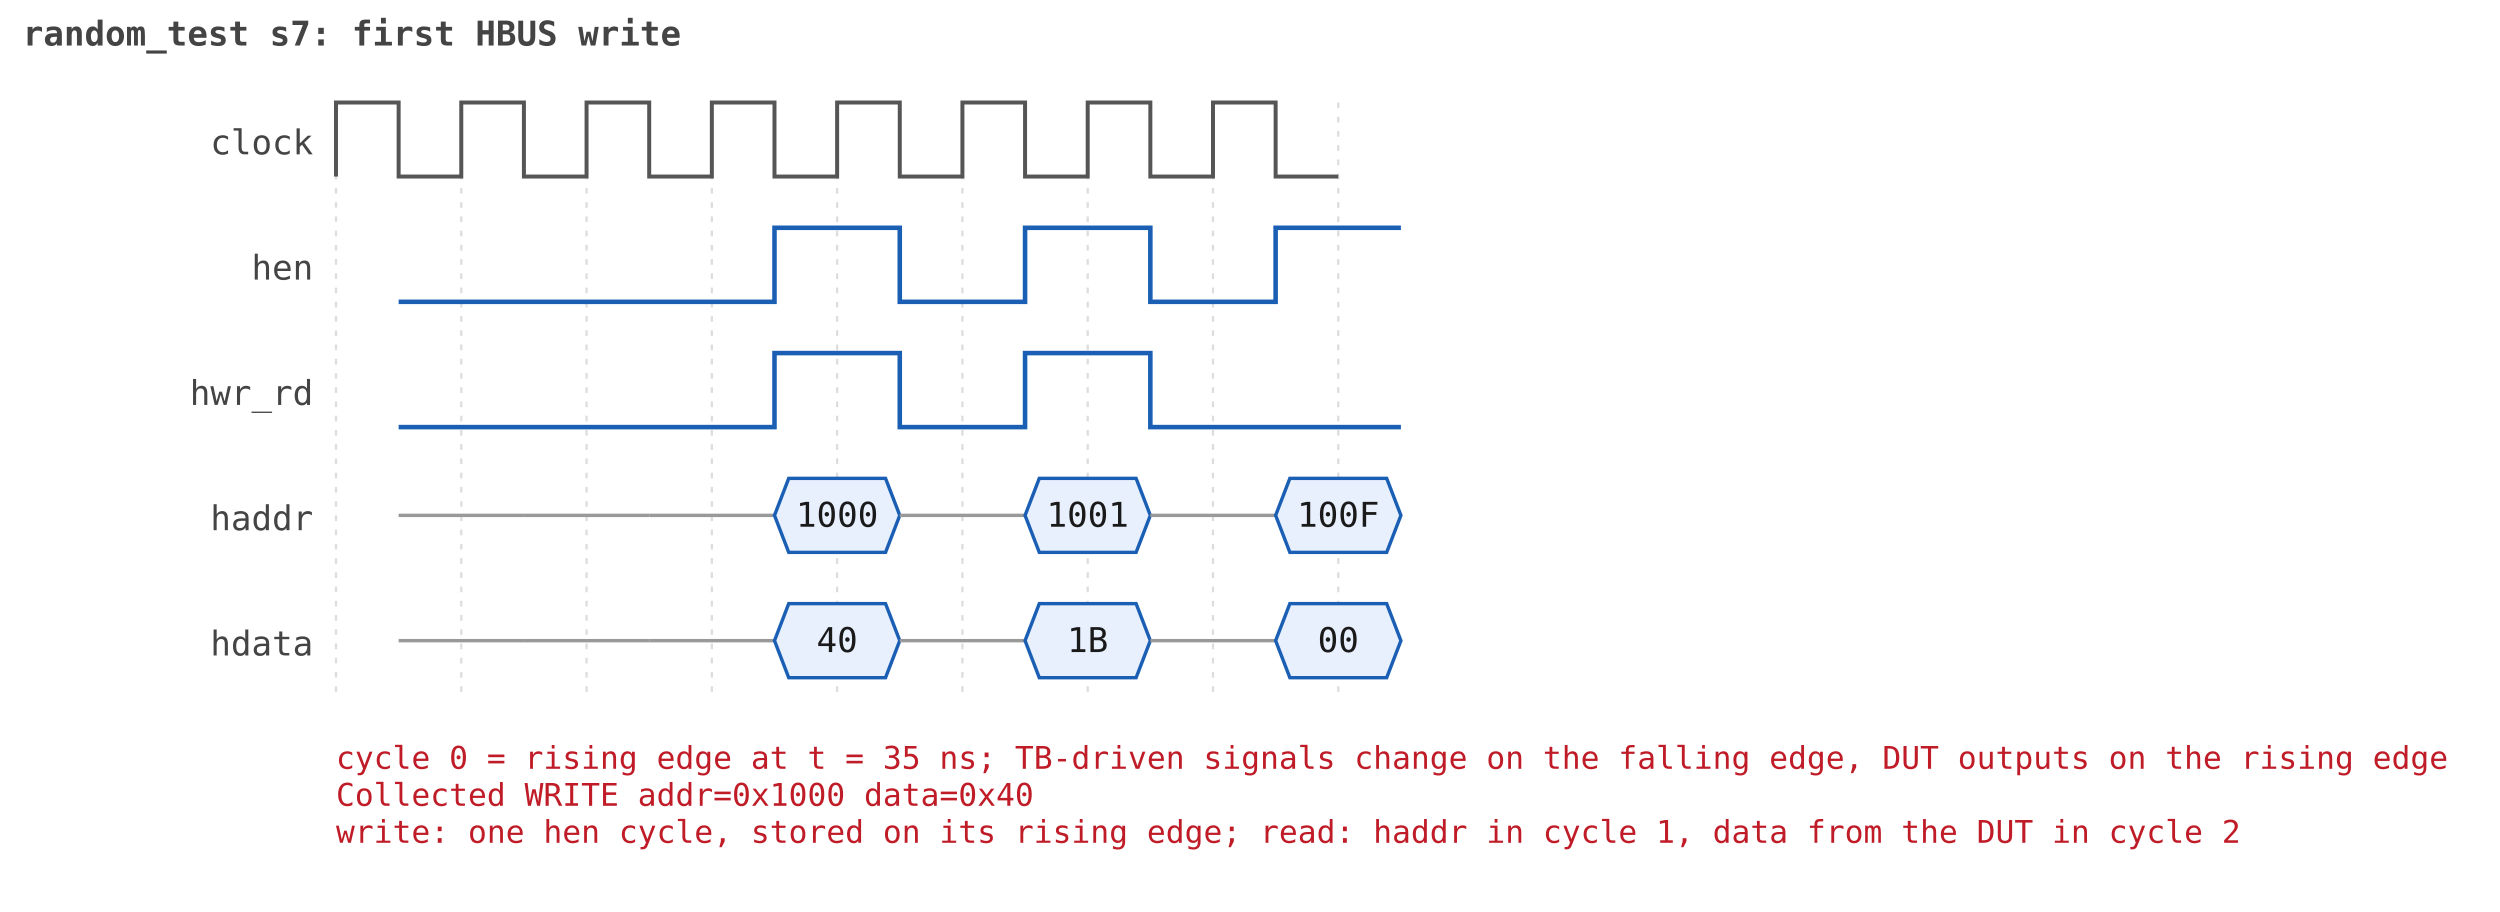
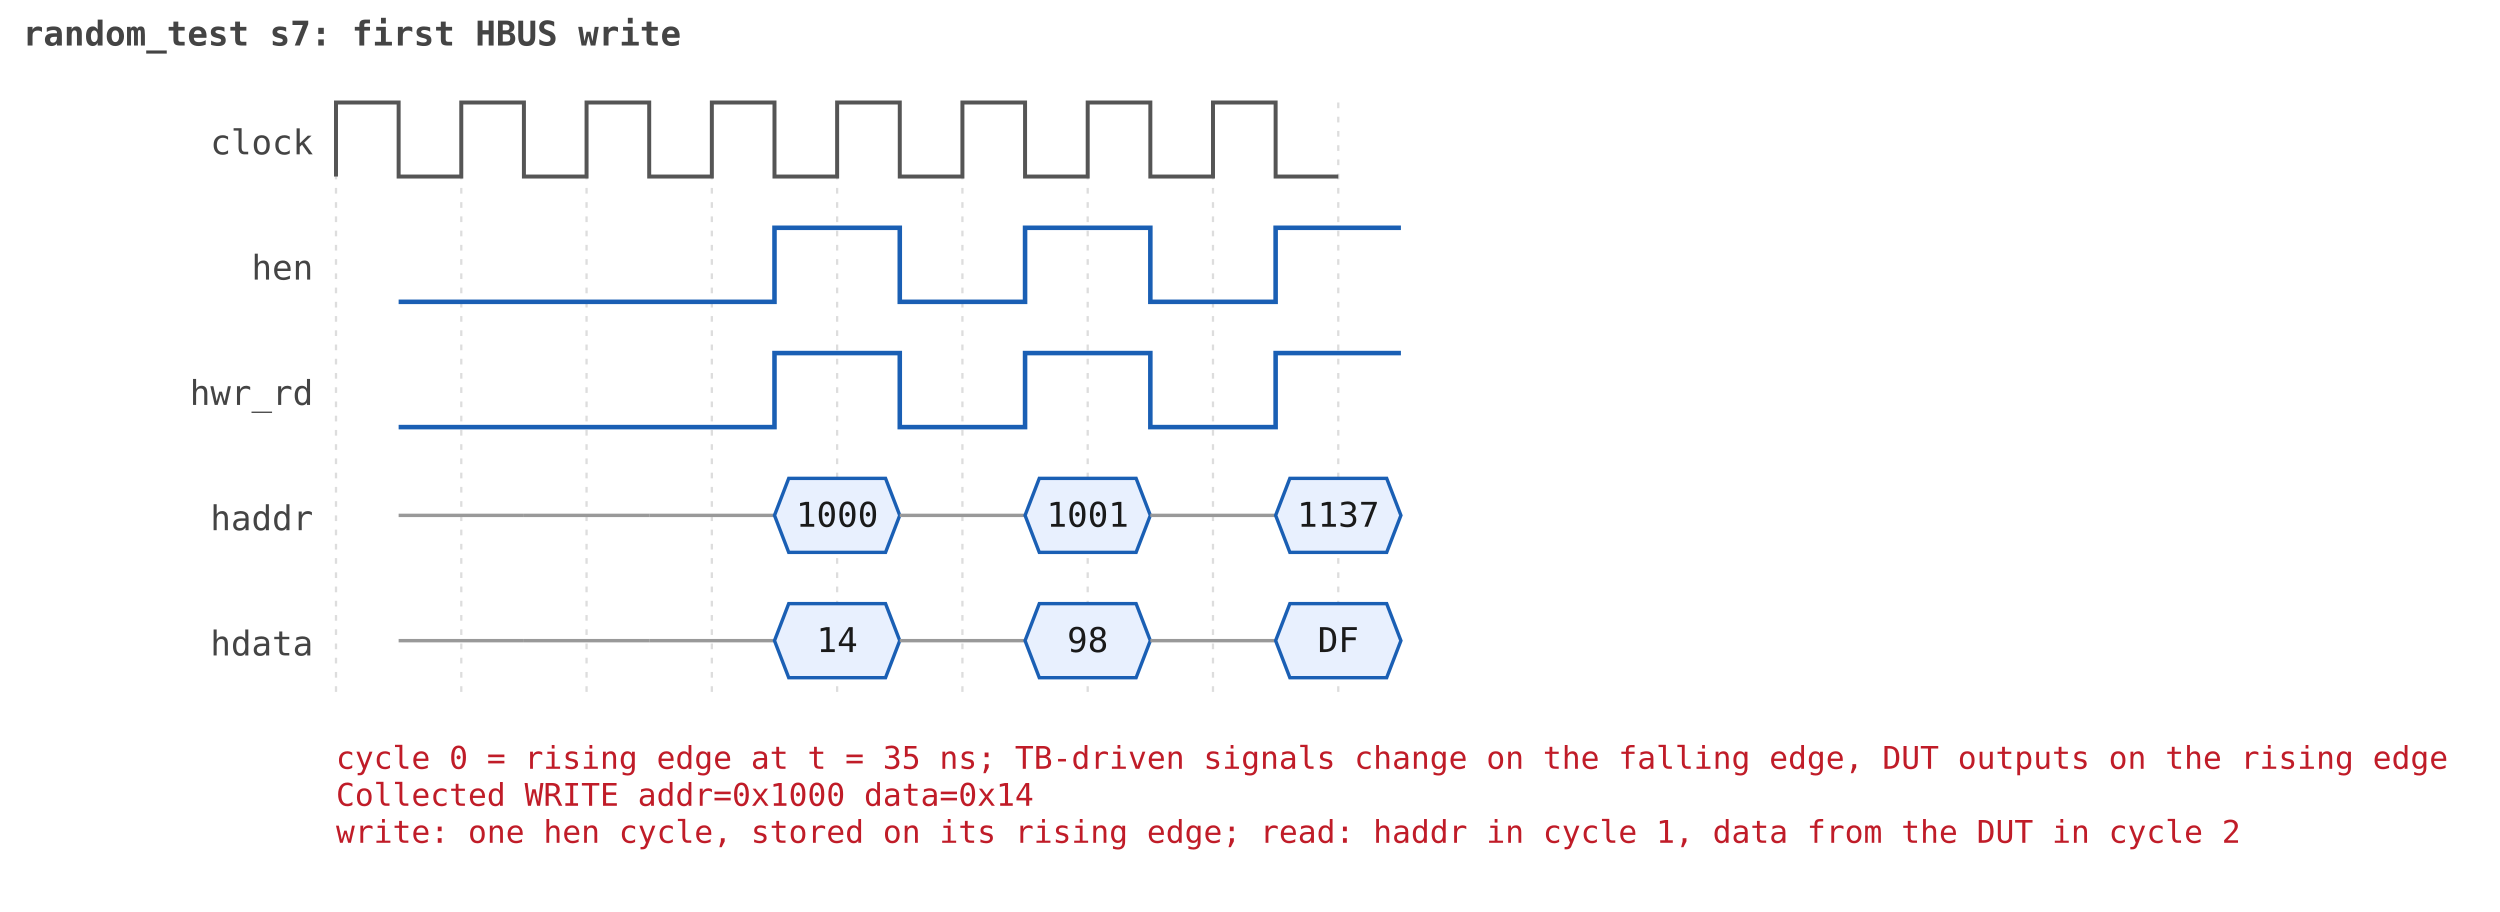
<svg xmlns="http://www.w3.org/2000/svg" width="878" height="320" viewBox="0 0 878 320" font-family="monospace" font-size="12">
  <style>.lbl{fill:#444}.sig{fill:none;stroke:#1a5fb4;stroke-width:1.6}.clk{fill:none;stroke:#555;stroke-width:1.4}.bus{fill:#e8f0fe;stroke:#1a5fb4;stroke-width:1.2}.idle{stroke:#999;stroke-width:1.2;stroke-dasharray:0}.z{stroke:#999;stroke-dasharray:3 3}.txt{fill:#1a1a1a;text-anchor:middle}.grid{stroke:#ddd;stroke-width:0.8;stroke-dasharray:2 3}.note{fill:#c01c28;font-size:11px}@media (prefers-color-scheme: dark){.lbl{fill:#ccc}.clk{stroke:#aaa}.txt{fill:#eee}.bus{fill:#1e2a44}.grid{stroke:#444}}</style>
  <text class="lbl" x="8" y="16" font-weight="bold">random_test s7: first HBUS write</text>
  <line class="grid" x1="118" y1="36" x2="118" y2="246" />
  <line class="grid" x1="162" y1="36" x2="162" y2="246" />
  <line class="grid" x1="206" y1="36" x2="206" y2="246" />
  <line class="grid" x1="250" y1="36" x2="250" y2="246" />
  <line class="grid" x1="294" y1="36" x2="294" y2="246" />
  <line class="grid" x1="338" y1="36" x2="338" y2="246" />
  <line class="grid" x1="382" y1="36" x2="382" y2="246" />
  <line class="grid" x1="426" y1="36" x2="426" y2="246" />
  <line class="grid" x1="470" y1="36" x2="470" y2="246" />
  <text class="lbl" x="110" y="54.2" text-anchor="end">clock</text>
  <path class="clk" d="M118,62 L118,36 L140.0,36 L140.0,62 L162,62 L162,62 L162,36 L184.0,36 L184.0,62 L206,62 L206,62 L206,36 L228.0,36 L228.0,62 L250,62 L250,62 L250,36 L272.0,36 L272.0,62 L294,62 L294,62 L294,36 L316.0,36 L316.0,62 L338,62 L338,62 L338,36 L360.0,36 L360.0,62 L382,62 L382,62 L382,36 L404.0,36 L404.0,62 L426,62 L426,62 L426,36 L448.0,36 L448.0,62 L470,62" />
  <text class="lbl" x="110" y="98.2" text-anchor="end">hen</text>
  <path class="sig" d="M140.0,106 L184.0,106 L184.0,106 L228.0,106 L228.0,106 L272.0,106 L272.0,106 L272.0,80 L316.0,80 L316.0,80 L316.0,106 L360.0,106 L360.0,106 L360.0,80 L404.0,80 L404.0,80 L404.0,106 L448.0,106 L448.0,106 L448.0,80 L492.0,80" />
  <text class="lbl" x="110" y="142.2" text-anchor="end">hwr_rd</text>
-   <path class="sig" d="M140.0,150 L184.0,150 L184.0,150 L228.0,150 L228.0,150 L272.0,150 L272.0,150 L272.0,124 L316.0,124 L316.0,124 L316.0,150 L360.0,150 L360.0,150 L360.0,124 L404.0,124 L404.0,124 L404.0,150 L448.0,150 L448.0,150 L492.0,150" />
+   <path class="sig" d="M140.0,150 L184.0,150 L184.0,150 L228.0,150 L228.0,150 L272.0,150 L272.0,150 L272.0,124 L316.0,124 L316.0,124 L316.0,150 L360.0,150 L360.0,150 L360.0,124 L404.0,124 L404.0,124 L404.0,150 L448.0,150 L448.0,150 L448.0,124 L492.0,124" />
  <text class="lbl" x="110" y="186.2" text-anchor="end">haddr</text>
  <line class="idle" x1="140.0" y1="181.0" x2="184.0" y2="181.0" />
  <line class="idle" x1="184.0" y1="181.0" x2="228.0" y2="181.0" />
  <line class="idle" x1="228.0" y1="181.0" x2="272.0" y2="181.0" />
  <path class="bus" d="M272.0,181.0 L277.0,168 L311.0,168 L316.0,181.0 L311.0,194 L277.0,194 Z" />
  <text class="txt" x="294.0" y="185.0">1000</text>
  <line class="idle" x1="316.0" y1="181.0" x2="360.0" y2="181.0" />
  <path class="bus" d="M360.0,181.0 L365.0,168 L399.0,168 L404.0,181.0 L399.0,194 L365.0,194 Z" />
  <text class="txt" x="382.0" y="185.0">1001</text>
  <line class="idle" x1="404.0" y1="181.0" x2="448.0" y2="181.0" />
  <path class="bus" d="M448.0,181.0 L453.0,168 L487.0,168 L492.0,181.0 L487.0,194 L453.0,194 Z" />
-   <text class="txt" x="470.0" y="185.0">100F</text>
+   <text class="txt" x="470.0" y="185.0">1137</text>
  <text class="lbl" x="110" y="230.2" text-anchor="end">hdata</text>
  <line class="idle" x1="140.0" y1="225.0" x2="184.0" y2="225.0" />
  <line class="idle" x1="184.0" y1="225.0" x2="228.0" y2="225.0" />
  <line class="idle" x1="228.0" y1="225.0" x2="272.0" y2="225.0" />
  <path class="bus" d="M272.0,225.0 L277.0,212 L311.0,212 L316.0,225.0 L311.0,238 L277.0,238 Z" />
-   <text class="txt" x="294.0" y="229.0">40</text>
+   <text class="txt" x="294.0" y="229.0">14</text>
  <line class="idle" x1="316.0" y1="225.0" x2="360.0" y2="225.0" />
  <path class="bus" d="M360.0,225.0 L365.0,212 L399.0,212 L404.0,225.0 L399.0,238 L365.0,238 Z" />
-   <text class="txt" x="382.0" y="229.0">1B</text>
+   <text class="txt" x="382.0" y="229.0">98</text>
  <line class="idle" x1="404.0" y1="225.0" x2="448.0" y2="225.0" />
  <path class="bus" d="M448.0,225.0 L453.0,212 L487.0,212 L492.0,225.0 L487.0,238 L453.0,238 Z" />
-   <text class="txt" x="470.0" y="229.0">00</text>
+   <text class="txt" x="470.0" y="229.0">DF</text>
  <text class="note" x="118" y="270">cycle 0 = rising edge at t = 35 ns; TB-driven signals change on the falling edge, DUT outputs on the rising edge</text>
-   <text class="note" x="118" y="283">Collected WRITE addr=0x1000 data=0x40</text>
+   <text class="note" x="118" y="283">Collected WRITE addr=0x1000 data=0x14</text>
  <text class="note" x="118" y="296">write: one hen cycle, stored on its rising edge; read: haddr in cycle 1, data from the DUT in cycle 2</text>
</svg>
